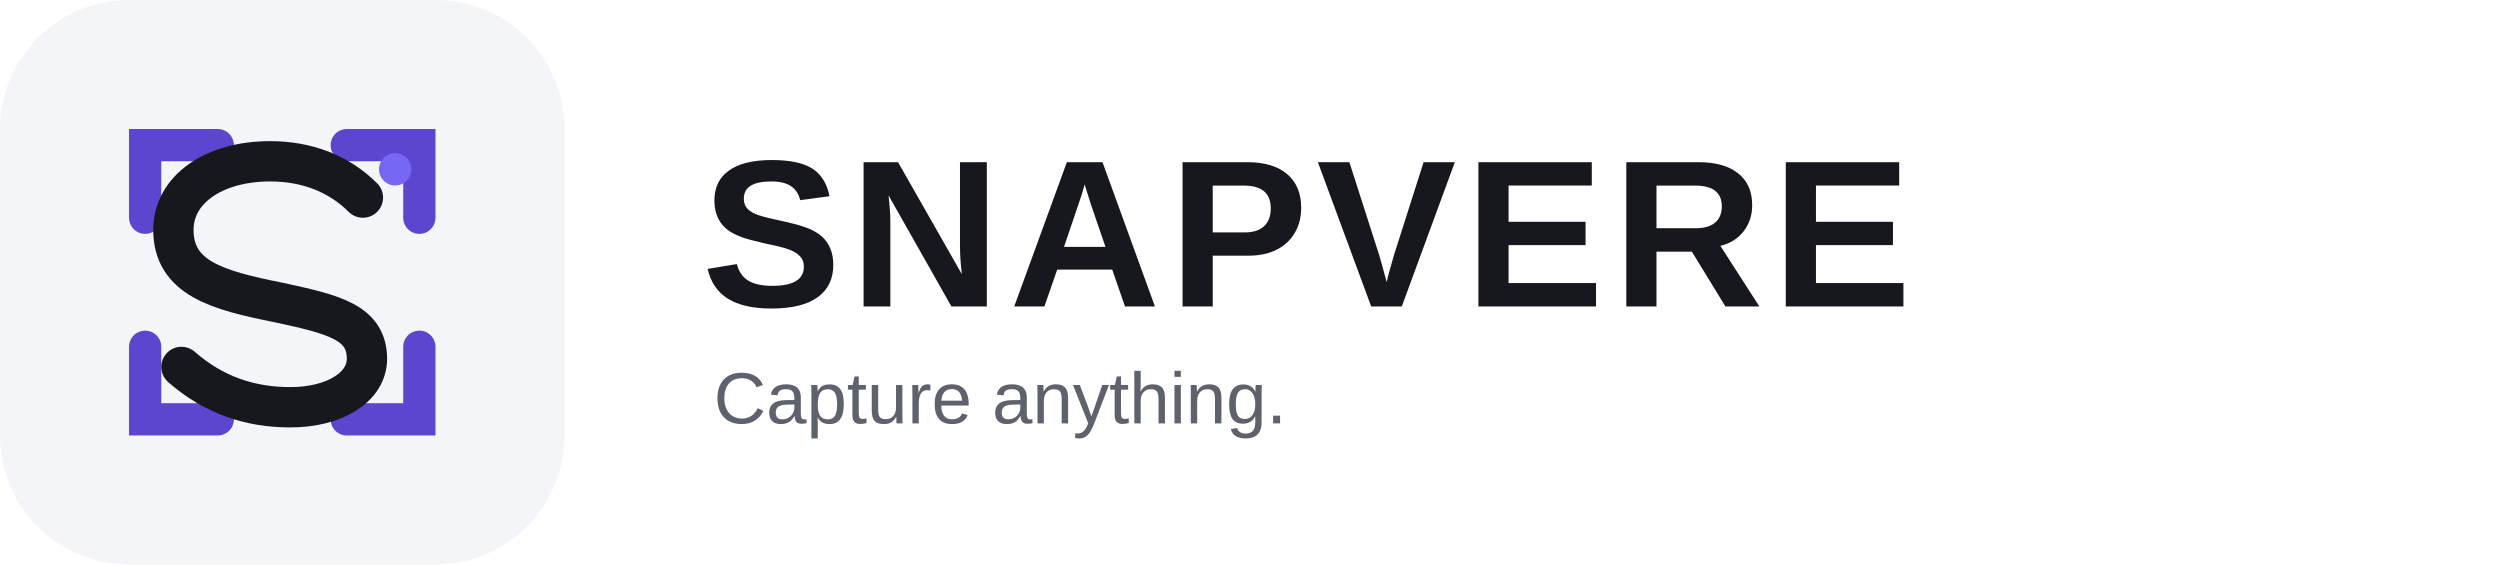
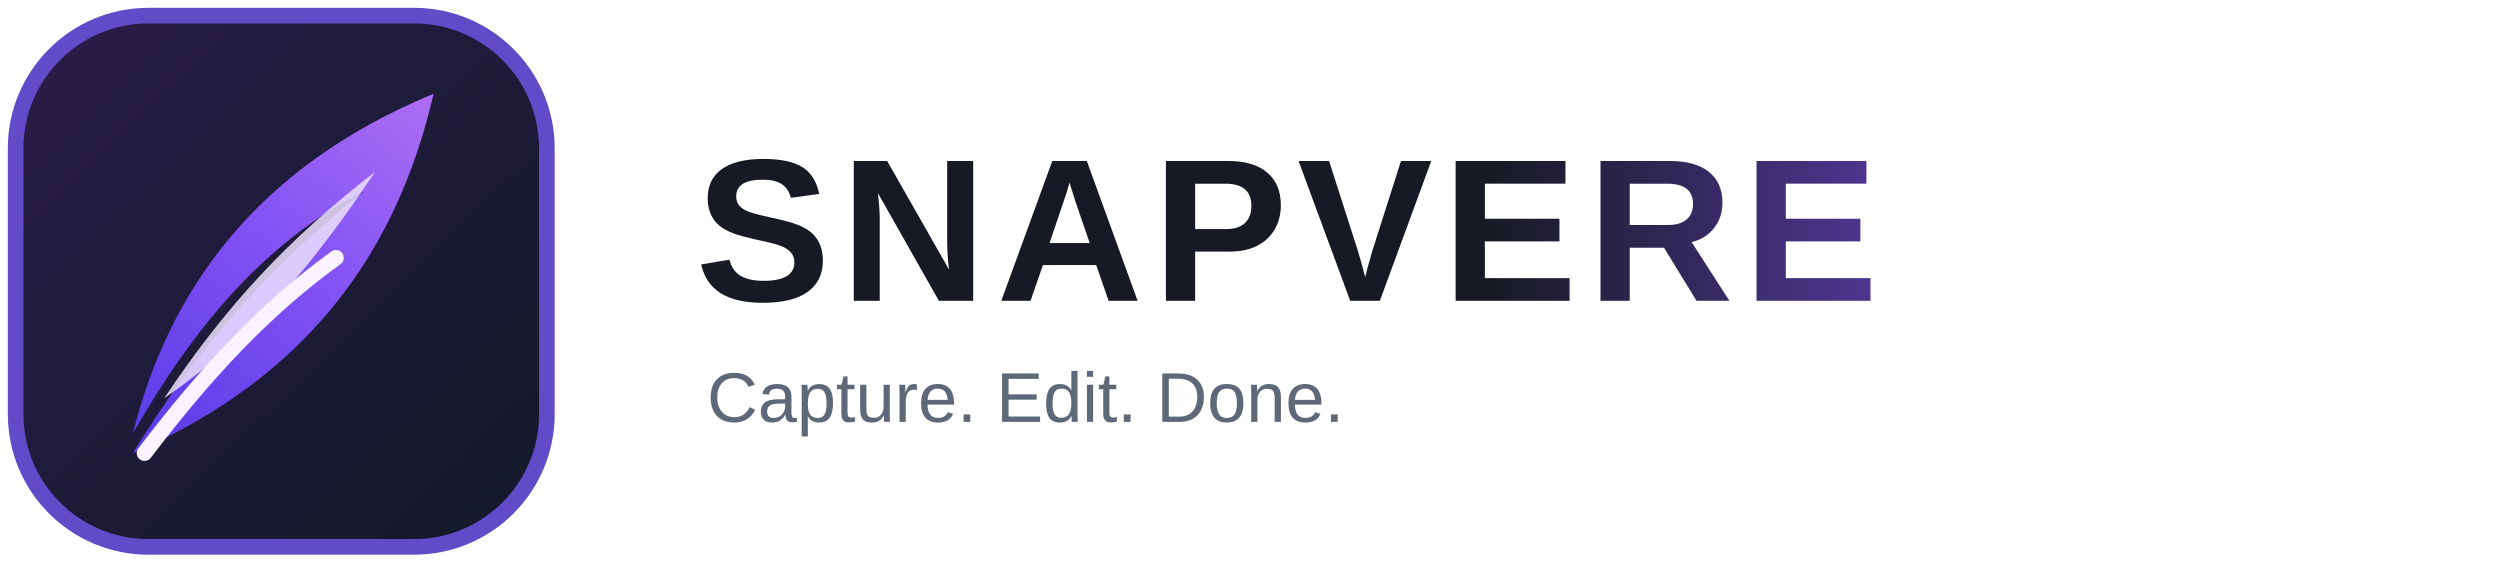
- <svg xmlns="http://www.w3.org/2000/svg" viewBox="0 0 620 140" role="img" aria-labelledby="title">
-   <rect width="140" height="140" rx="32" fill="#F4F5F8" />
-   <g transform="translate(6 6)">
-     <g fill="none" stroke="#5C45CF" stroke-width="8" stroke-linecap="round">
-       <path d="M30 48V30h18" />
-       <path d="M80 30h18v18" />
-       <path d="M98 80v18H80" />
-       <path d="M48 98H30V80" />
-     </g>
-     <path d="M84 43C78 37 70 34 61 34c-14 0-24 7-24 17 0 12 11 15 26 18 14 3 22 5 22 14 0 7-8 12-19 12-10 0-19-3-27-10" fill="none" stroke="#17181D" stroke-width="10" stroke-linecap="round" stroke-linejoin="round" />
-     <circle cx="92" cy="36" r="4" fill="#7667F5" />
-   </g>
-   <text x="174" y="76" fill="#17181D" font-family="Segoe UI, Arial, sans-serif" font-size="52" font-weight="700" letter-spacing="2">SNAPVERE</text>
-   <text x="177" y="105" fill="#5E626C" font-family="Segoe UI, Arial, sans-serif" font-size="18" font-weight="500">Capture anything.</text>
+ <svg xmlns="http://www.w3.org/2000/svg" viewBox="0 0 640 144" role="img" aria-labelledby="title">
+   <defs>
+     <linearGradient id="bg" x1="12" y1="10" x2="132" y2="134" gradientUnits="userSpaceOnUse">
+       <stop stop-color="#281C48" />
+       <stop offset="1" stop-color="#14192A" />
+     </linearGradient>
+     <linearGradient id="blade" x1="38" y1="110" x2="108" y2="28" gradientUnits="userSpaceOnUse">
+       <stop stop-color="#5C3EE8" />
+       <stop offset=".52" stop-color="#8051F4" />
+       <stop offset="1" stop-color="#A96CF3" />
+     </linearGradient>
+     <linearGradient id="word" x1="182" y1="0" x2="544" y2="0" gradientUnits="userSpaceOnUse">
+       <stop offset=".55" stop-color="#171A24" />
+       <stop offset="1" stop-color="#7048D7" />
+     </linearGradient>
+   </defs>
+   <rect x="4" y="4" width="136" height="136" rx="34" fill="url(#bg)" stroke="#624BC8" stroke-width="4" />
+   <path d="M34 111C43 75 65 43 111 24C102 63 80 96 34 116C50 90 67 70 93 49C68 62 50 83 34 111Z" fill="url(#blade)" />
+   <path d="M42 102C58 78 74 61 96 44C80 68 65 86 42 102Z" fill="#EEE2FF" fill-opacity=".84" />
+   <path d="M37 116C53 95 68 79 86 66" fill="none" stroke="#F8F3FF" stroke-width="4" stroke-linecap="round" />
+   <text x="178" y="77" fill="url(#word)" font-family="Segoe UI, Arial, sans-serif" font-size="52" font-weight="700" letter-spacing="2.4">SNAPVERE</text>
+   <text x="181" y="108" fill="#5F6879" font-family="Segoe UI, Arial, sans-serif" font-size="18" font-weight="500">Capture. Edit. Done.</text>
</svg>
